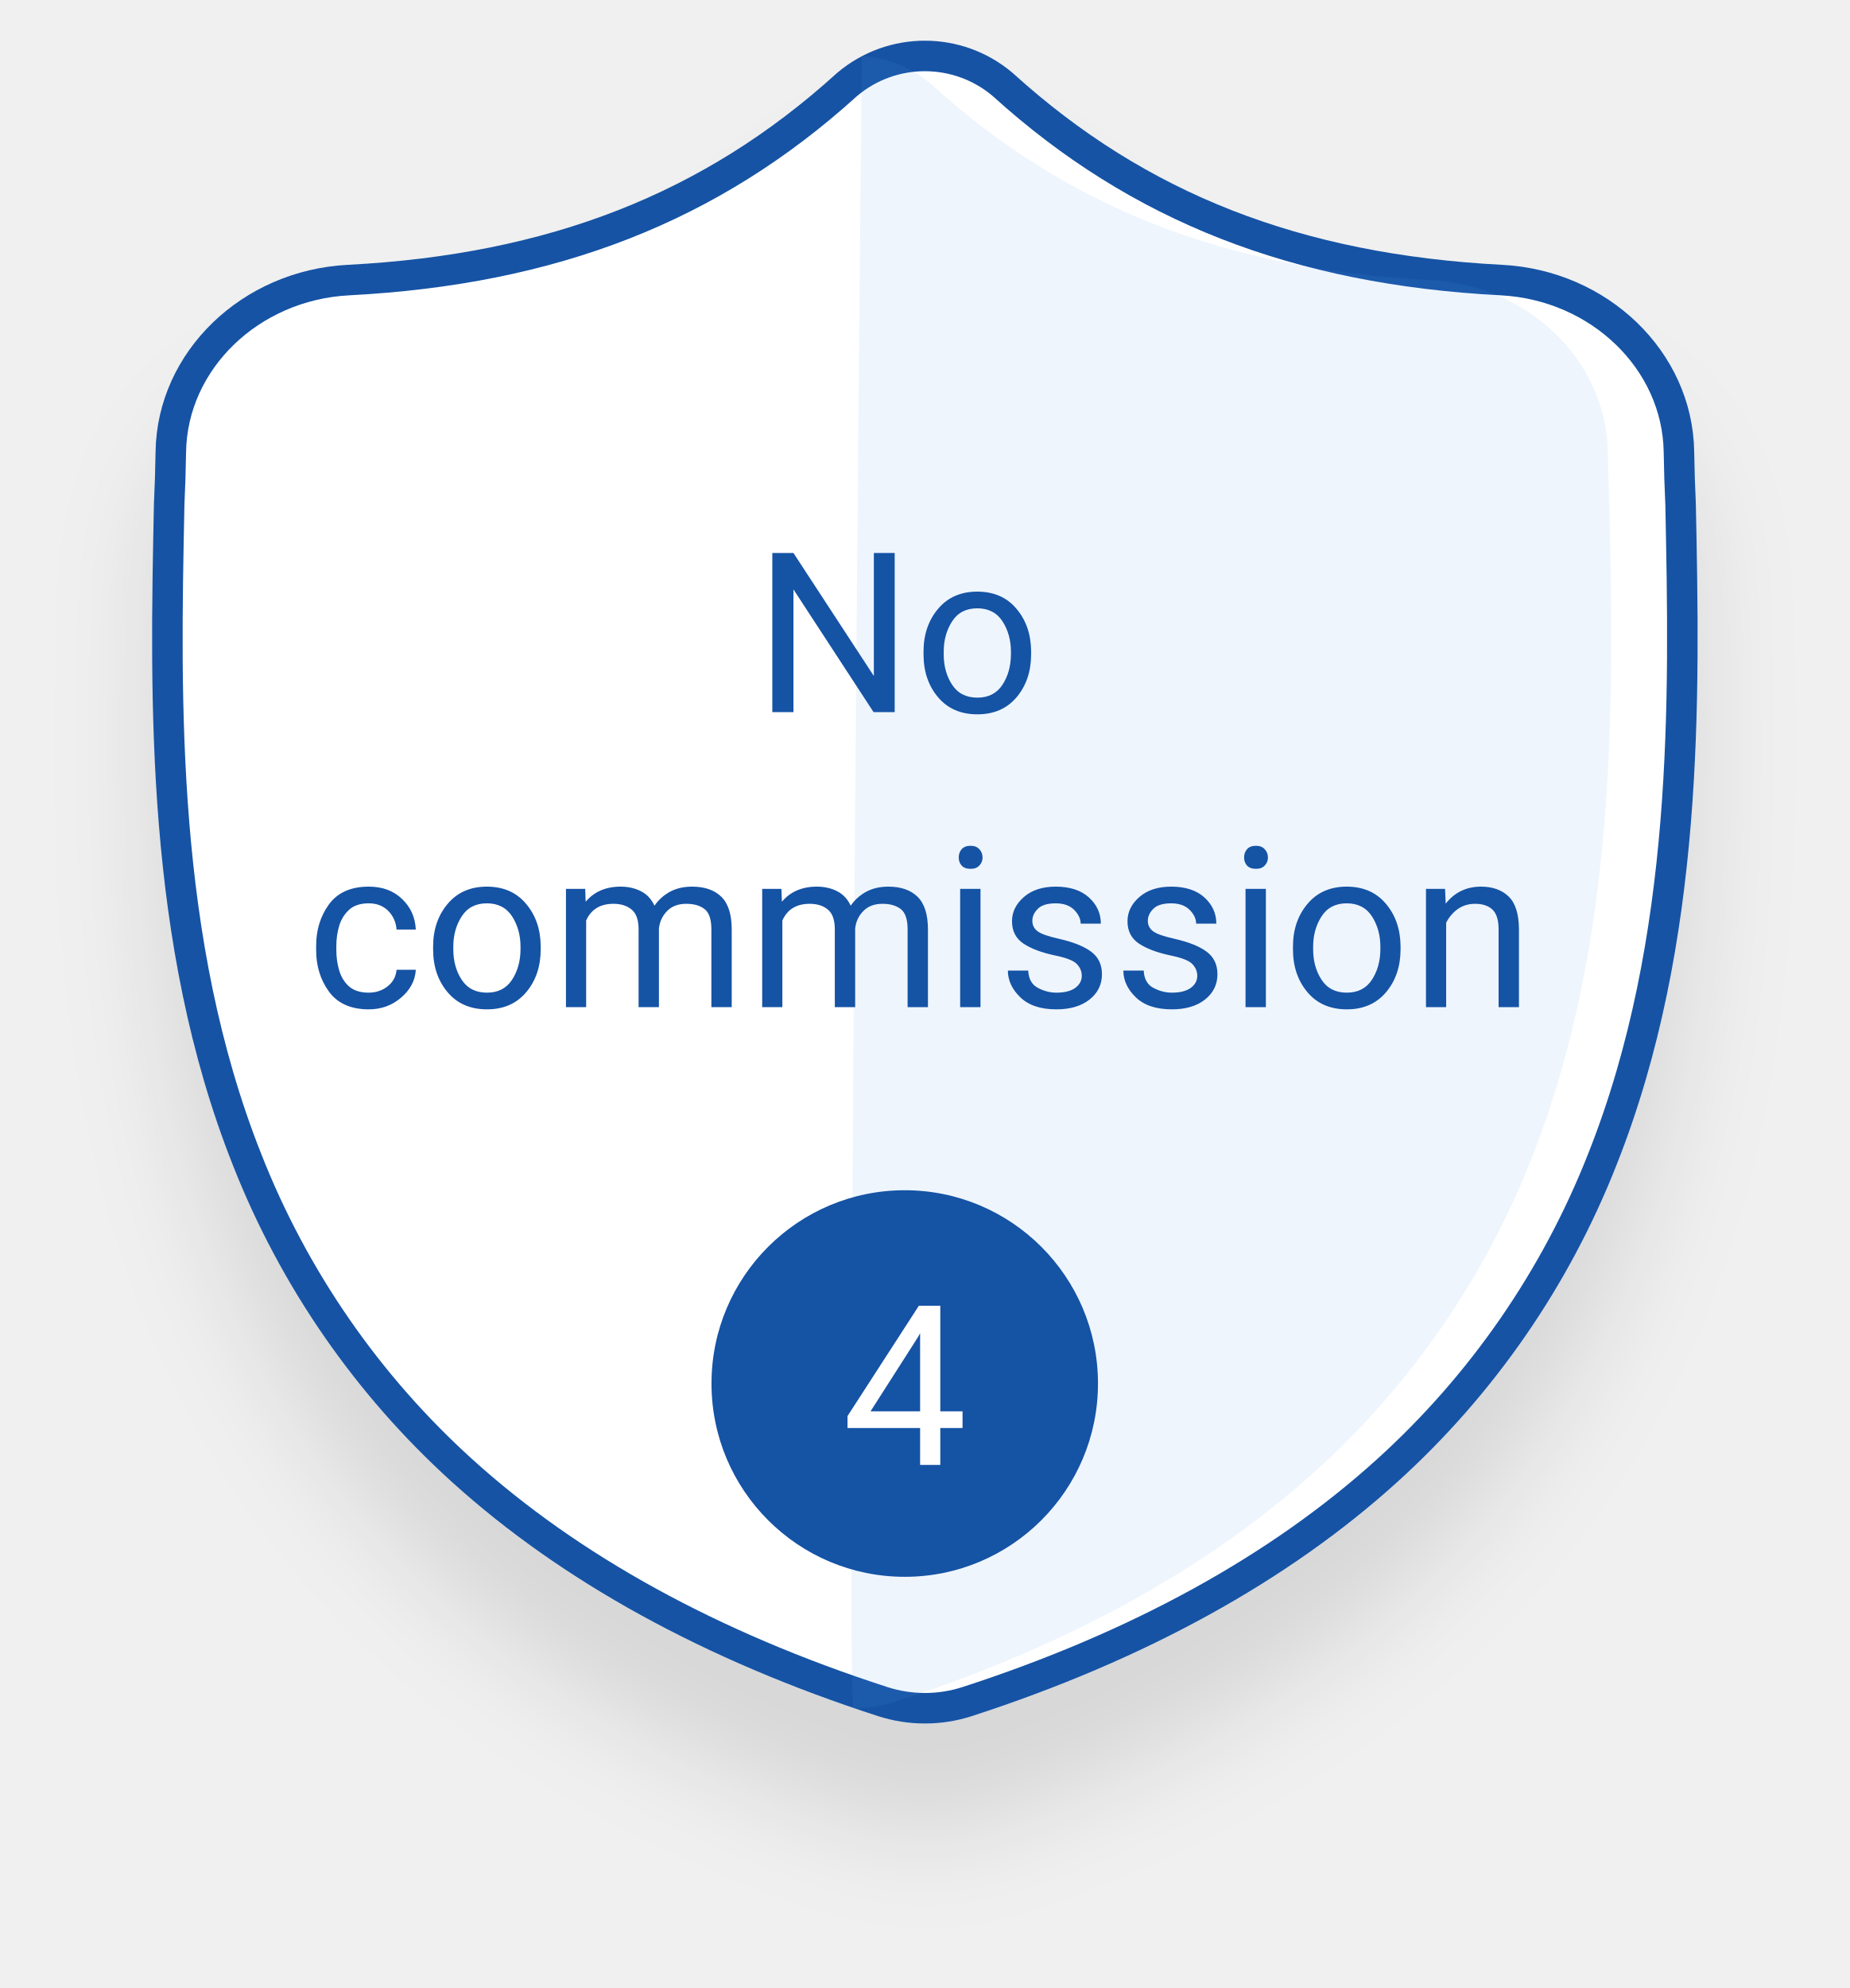
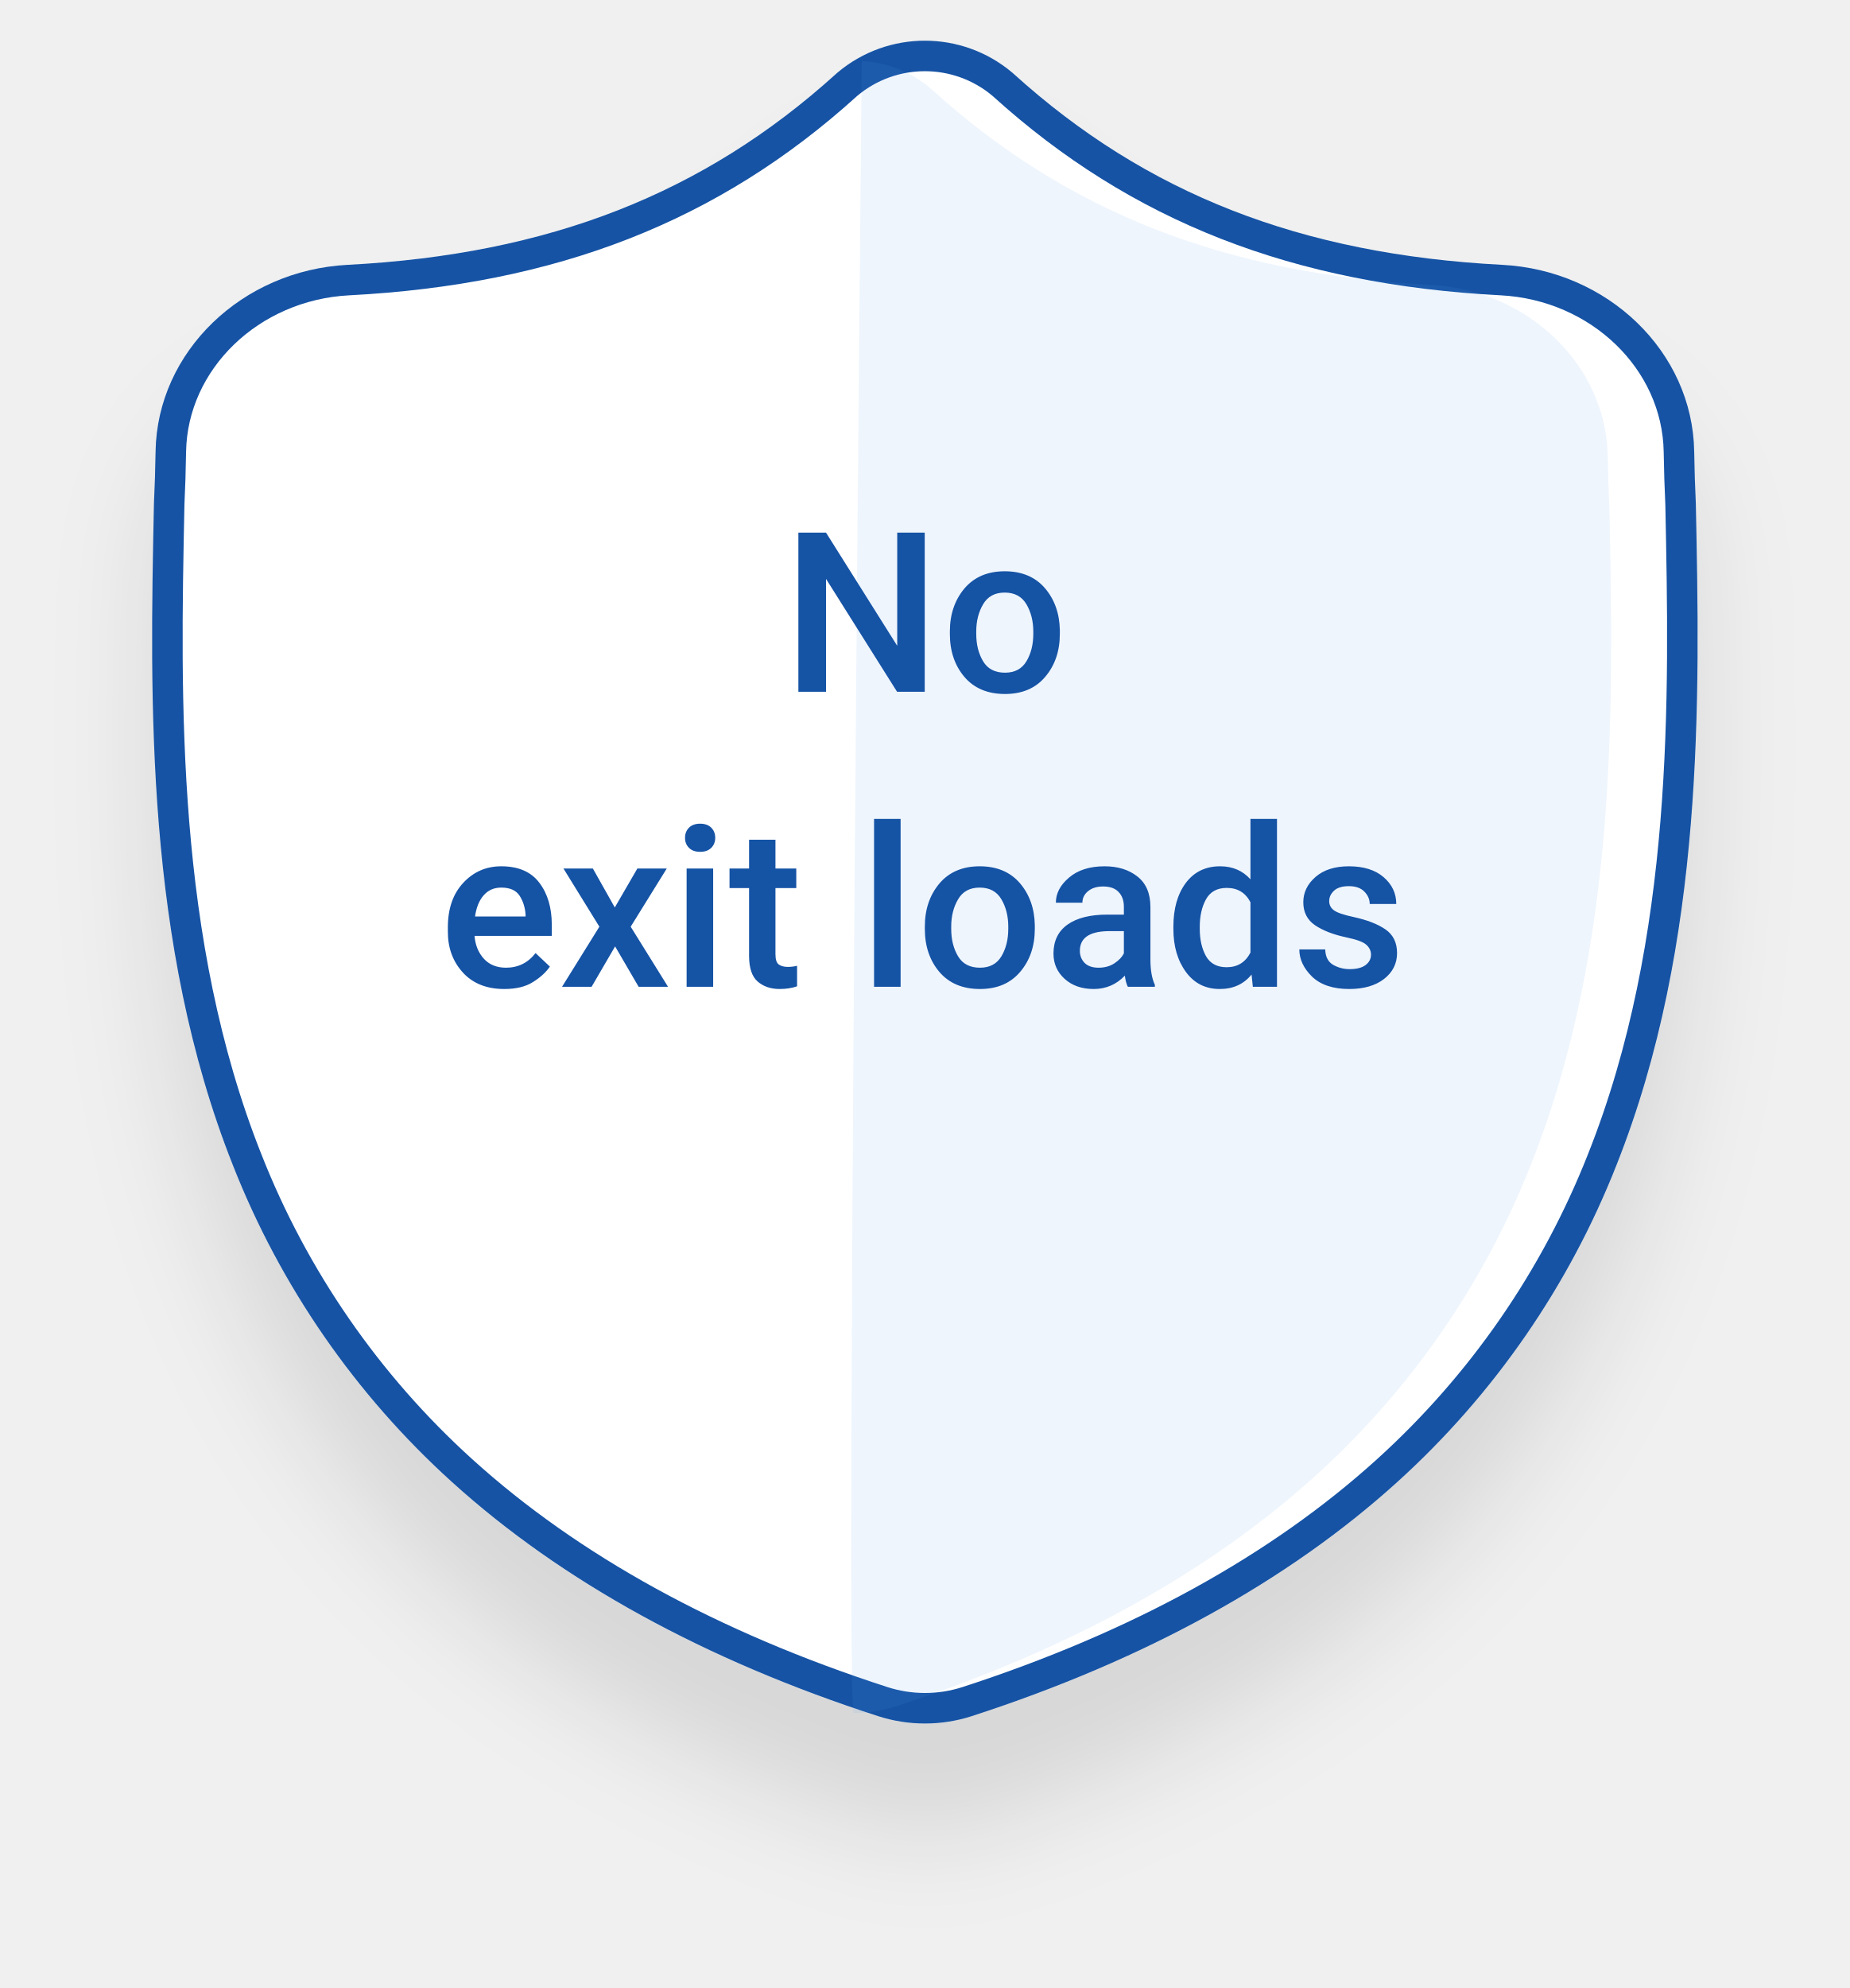
<svg xmlns="http://www.w3.org/2000/svg" width="181.87" height="195.42" viewBox="0 0 181.87 195.42">
  <defs>
-     <filter id="Path_7682" x="0" y="0" width="181.87" height="195.42" filterUnits="userSpaceOnUse">
+     <filter id="Path_7680" x="0" y="0" width="181.87" height="195.42" filterUnits="userSpaceOnUse">
      <feOffset dy="11" input="SourceAlpha" />
      <feGaussianBlur stdDeviation="5" result="blur" />
      <feFlood flood-opacity="0.102" />
      <feComposite operator="in" in2="blur" />
      <feComposite in="SourceGraphic" />
    </filter>
  </defs>
-   <g id="Group_16018" data-name="Group 16018" transform="translate(-1020.044 -1005)">
-     <g id="Group_15817" data-name="Group 15817">
-       <g transform="matrix(1, 0, 0, 1, 1020.04, 1005)" filter="url(#Path_7682)">
-         <path id="Path_7682-2" data-name="Path 7682" d="M148.784,44.068l-.005-.126c-.076-1.56-.127-3.211-.157-5.047-.143-8.955-7.81-16.363-17.456-16.864C111.053,20.988,95.495,14.9,82.2,2.868l-.113-.1a11.835,11.835,0,0,0-15.214,0l-.113.1C53.467,14.9,37.908,20.988,17.8,22.032,8.152,22.531.483,29.939.34,38.9.311,40.72.259,42.37.183,43.941l-.008.294C-.216,63.277-.7,86.976,7.837,108.487A81.389,81.389,0,0,0,28.97,139.051c10.623,9.626,24.537,17.268,41.356,22.713a13.511,13.511,0,0,0,8.318,0c16.8-5.455,30.7-13.1,41.312-22.725a81.507,81.507,0,0,0,21.133-30.571C149.658,86.89,149.174,63.146,148.784,44.068Z" transform="translate(16.46 5.5)" fill="#fff" stroke="#1553a5" stroke-width="3" />
-       </g>
-       <path id="Path_7686" data-name="Path 7686" d="M148.784,44.068l-.005-.126c-.076-1.56-.127-3.211-.157-5.047-.143-8.955-7.81-16.363-17.456-16.864C111.053,20.988,95.495,14.9,82.2,2.868A11.3,11.3,0,0,0,75.278.032s-1.619,162.387-.8,162.387a13.534,13.534,0,0,0,4.163-.658c16.8-5.455,30.7-13.1,41.312-22.725a81.507,81.507,0,0,0,21.133-30.571C149.658,86.89,149.174,63.146,148.784,44.068Z" transform="translate(1029.5 1010.501)" fill="#5197ed" opacity="0.1" />
-       <text id="No_commission" data-name="No  commission" transform="translate(1111 1075)" fill="#1553a5" font-size="22" font-family="Roboto-Regular, Roboto">
-         <tspan x="-16.833" y="0">No </tspan>
-         <tspan x="-60.871" y="29">commission</tspan>
-       </text>
-       <circle id="Ellipse_2922" data-name="Ellipse 2922" cx="19" cy="19" r="19" transform="translate(1090 1122)" fill="#1553a5" />
-       <text id="_4" data-name="4" transform="translate(1109 1149)" fill="#fff" font-size="22" font-family="Roboto-Regular, Roboto">
-         <tspan x="-6.193" y="0">4</tspan>
-       </text>
+   <g id="Group_16025" data-name="Group 16025" transform="translate(528.956 2522)">
+     <g transform="matrix(1, 0, 0, 1, -528.96, -2522)" filter="url(#Path_7680)">
+       <path id="Path_7680-2" data-name="Path 7680" d="M148.784,44.068l-.005-.126c-.076-1.56-.127-3.211-.157-5.047-.143-8.955-7.81-16.363-17.456-16.864C111.053,20.988,95.495,14.9,82.2,2.868l-.113-.1a11.835,11.835,0,0,0-15.214,0l-.113.1C53.467,14.9,37.908,20.988,17.8,22.032,8.152,22.531.483,29.939.34,38.9.311,40.72.259,42.37.183,43.941l-.008.294C-.216,63.277-.7,86.976,7.837,108.487A81.389,81.389,0,0,0,28.97,139.051c10.623,9.626,24.537,17.268,41.356,22.713a13.511,13.511,0,0,0,8.318,0c16.8-5.455,30.7-13.1,41.312-22.725a81.507,81.507,0,0,0,21.133-30.571C149.658,86.89,149.174,63.146,148.784,44.068Z" transform="translate(16.46 5.5)" fill="#fff" stroke="#1553a5" stroke-width="3" />
    </g>
+     <path id="Path_7685" data-name="Path 7685" d="M148.784,44.068l-.005-.126c-.076-1.56-.127-3.211-.157-5.047-.143-8.955-7.81-16.363-17.456-16.864C111.053,20.988,95.495,14.9,82.2,2.868A11.3,11.3,0,0,0,75.278.032s-1.619,162.387-.8,162.387a13.534,13.534,0,0,0,4.163-.658c16.8-5.455,30.7-13.1,41.312-22.725a81.507,81.507,0,0,0,21.133-30.571C149.658,86.89,149.174,63.146,148.784,44.068Z" transform="translate(-519.5 -2516.032)" fill="#5197ed" opacity="0.1" />
+     <text id="No_exit_loads" data-name="No exit loads" transform="translate(-438 -2454)" fill="#1553a5" font-size="22" font-family="Roboto-Medium, Roboto" font-weight="500">
+       <tspan x="-14.051" y="0">No</tspan>
+       <tspan x="-47.83" y="29">exit loads</tspan>
+     </text>
  </g>
</svg>
